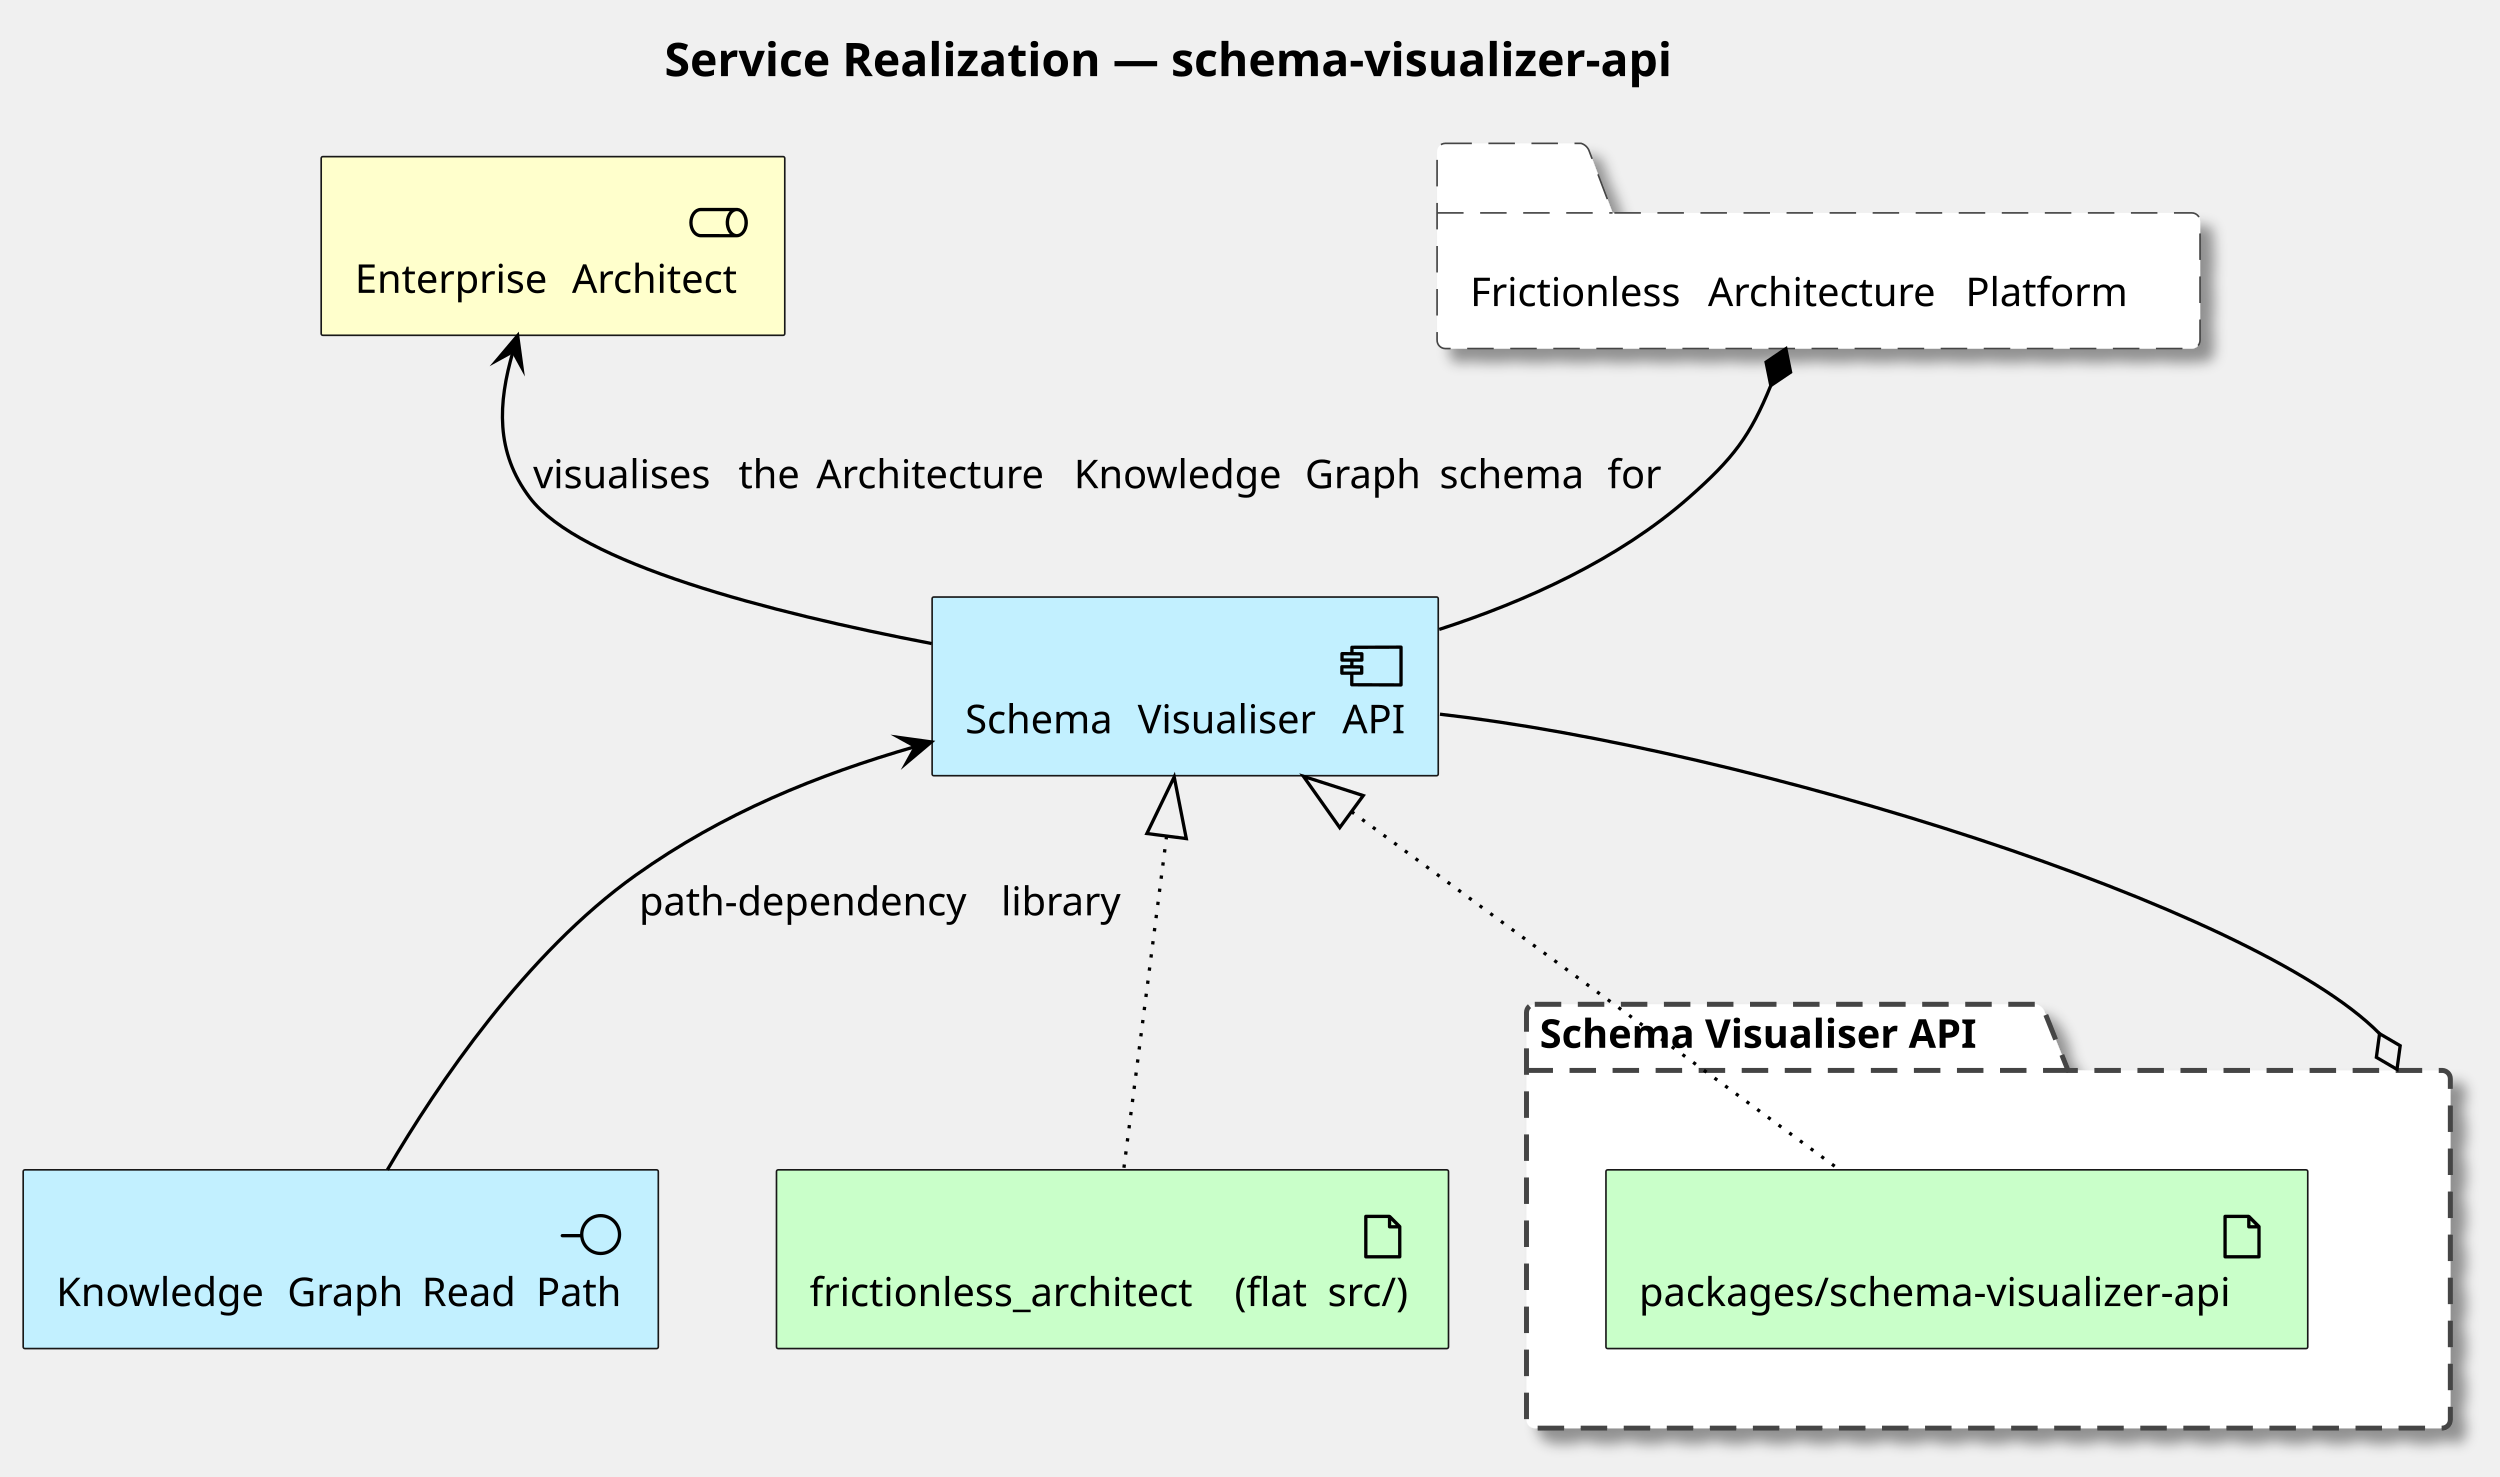
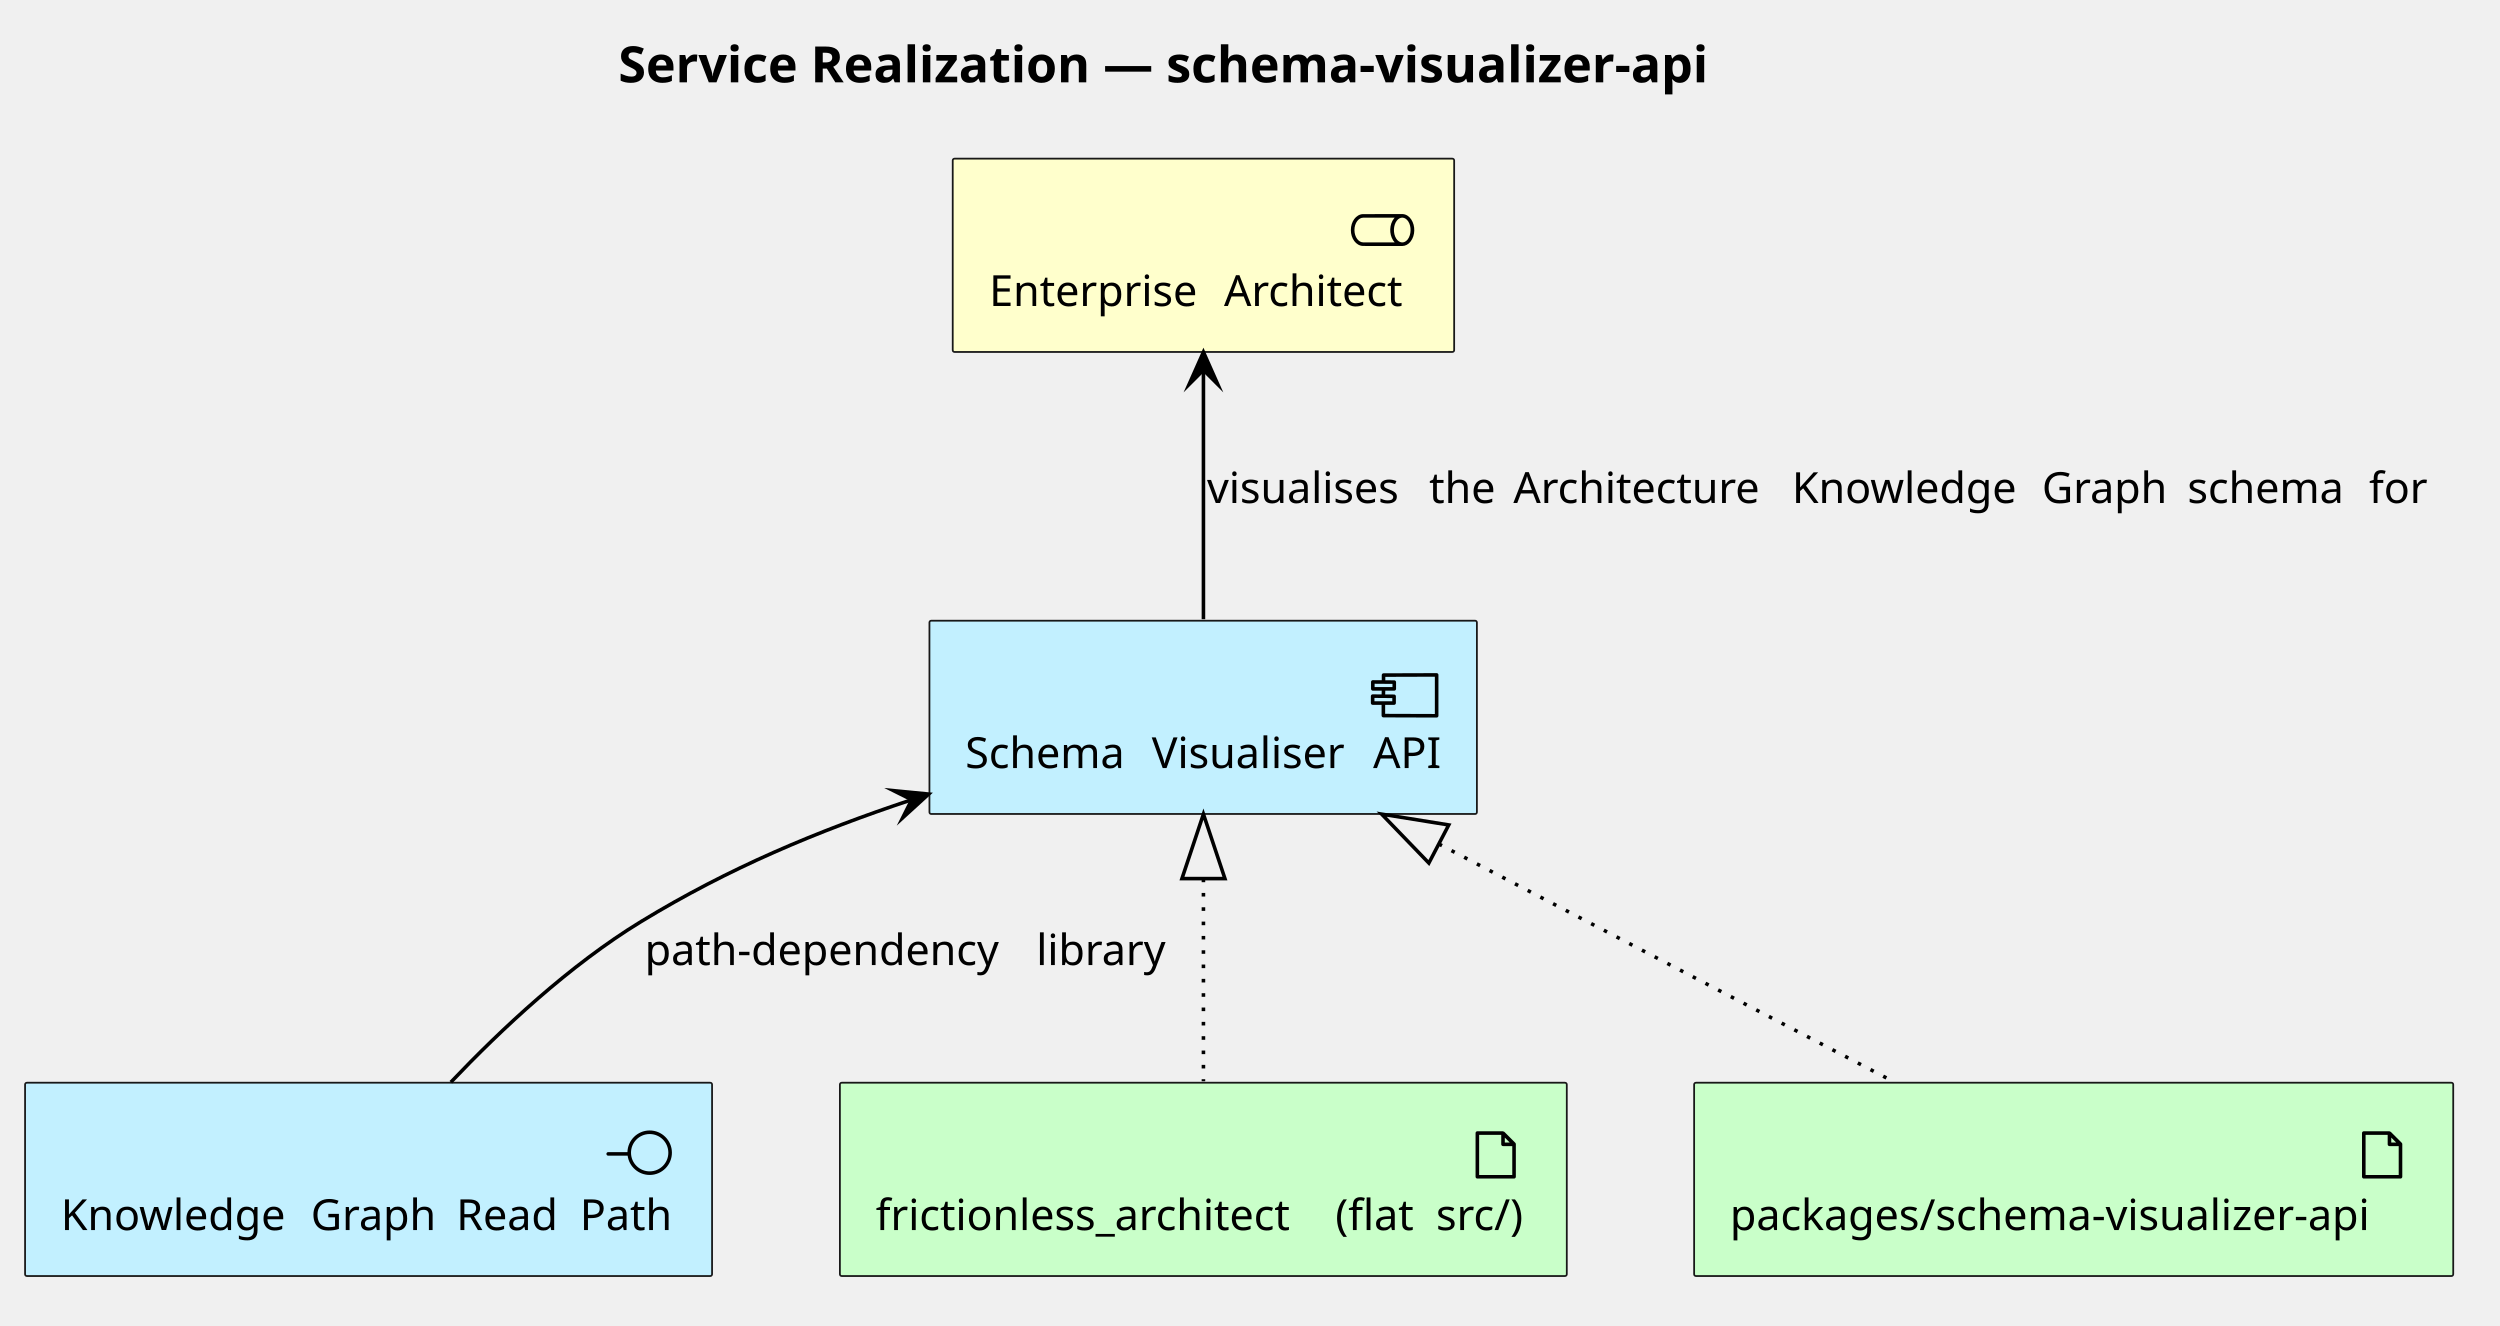
- <svg xmlns="http://www.w3.org/2000/svg" version="1.1" data-diagram-type="DESCRIPTION" style="width:755px;height:446px;background:#FFFFFF;" width="755px" height="446px" viewBox="0 0 755 446" zoomAndPan="magnify" preserveAspectRatio="none" contentStyleType="text/css">
-   <defs>
-     <filter id="fbr4j15w63si" x="-1" y="-1" width="300%" height="300%">
-       <feGaussianBlur result="blurOut" stdDeviation="2" />
-       <feColorMatrix type="matrix" in="blurOut" result="blurOut2" values="0 0 0 0 0 0 0 0 0 0 0 0 0 0 0 0 0 0 .4 0" />
-       <feOffset result="blurOut3" in="blurOut2" dx="4" dy="4" />
-       <feBlend in="SourceGraphic" in2="blurOut3" mode="normal" />
-     </filter>
-   </defs>
+ <svg xmlns="http://www.w3.org/2000/svg" version="1.1" data-diagram-type="DESCRIPTION" style="width:698px;height:370px;background:#FFFFFF;" width="698px" height="370px" viewBox="0 0 698 370" zoomAndPan="magnify" preserveAspectRatio="none" contentStyleType="text/css">
+   <defs />
  <g font-family="sans-serif" lengthAdjust="spacing">
    <g class="title" data-source-line="4">
-       <text x="200.675" y="22.995" fill="#000" font-size="14" textLength="346.65" font-weight="700">Service Realization — schema-visualizer-api</text>
+       <text x="172.646" y="22.995" fill="#000" font-size="14" textLength="346.65" font-weight="700">Service Realization — schema-visualizer-api</text>
    </g>
-     <g class="cluster" data-qualified-name="e_idfebc823b192757" id="ent0006" data-source-line="340">
-       <path d="M463.5,303.297 L615.051,303.297 A3.75,3.75 0 0 1 617.551,305.797 L624.551,323.266 L737.5,323.266 A2.5,2.5 0 0 1 740,325.766 L740,428.797 A2.5,2.5 0 0 1 737.5,431.297 L463.5,431.297 A2.5,2.5 0 0 1 461,428.797 L461,305.797 A2.5,2.5 0 0 1 463.5,303.297" style="stroke:#444;stroke-width:1.5;stroke-dasharray:8,5;" fill="#FFF" filter="url(#fbr4j15w63si)" />
-       <line x1="461" y1="323.266" x2="624.551" y2="323.266" style="stroke:#444;stroke-width:1.5;stroke-dasharray:8,5;" />
-       <text x="465" y="316.436" fill="#000" font-size="12" textLength="150.551" font-weight="700" font-family="Verdana">Schema Visualiser API</text>
+     <g class="entity" data-qualified-name="e_idd18b3d46fade58" id="ent0001" data-source-line="167">
+       <rect x="259.5" y="173.297" width="152.85" height="53.969" fill="#C2F0FF" style="stroke:#181818;stroke-width:0.5;" rx="0.5" ry="0.5" />
+       <path d="M401.11,187.936 L386.284,187.983 A0.5,0.5 0 0 0 385.784,188.483 L385.784,189.92 L383.296,189.901 A0.5,0.5 0 0 0 382.791,190.401 L382.791,192.336 A0.5,0.5 0 0 0 383.292,192.836 L385.772,192.836 L385.748,193.879 L383.249,193.859 A0.5,0.5 0 0 0 382.745,194.36 L382.745,196.295 A0.5,0.5 0 0 0 383.245,196.795 L385.737,196.795 L385.737,199.797 A0.5,0.5 0 0 0 386.237,200.297 L401.11,200.344 A0.5,0.5 0 0 0 401.612,199.844 L401.612,188.436 A0.5,0.5 0 0 0 401.11,187.936 M400.611,188.938 L400.611,199.342 L386.736,199.299 L386.736,196.795 L389.231,196.795 A0.5,0.5 0 0 0 389.731,196.295 L389.731,194.407 A0.5,0.5 0 0 0 389.234,193.907 L386.748,193.887 L386.772,192.836 L389.277,192.836 A0.5,0.5 0 0 0 389.778,192.336 L389.778,190.447 A0.5,0.5 0 0 0 389.281,189.948 L386.783,189.928 L386.783,188.981 M383.791,190.905 L388.778,190.943 L388.778,191.836 L383.791,191.836 M383.744,194.864 L388.731,194.903 L388.731,195.795 L383.744,195.795" fill="#000" />
+       <text x="269.5" y="214.436" fill="#000" font-size="12" textLength="48.246" font-family="Verdana">Schema</text>
+       <text x="317.746" y="214.436" fill="#000" font-size="12" font-family="Verdana"> </text>
+       <text x="321.561" y="214.436" fill="#000" font-size="12" textLength="57.99" font-family="Verdana">Visualiser</text>
+       <text x="379.551" y="214.436" fill="#000" font-size="12" font-family="Verdana"> </text>
+       <text x="383.365" y="214.436" fill="#000" font-size="12" textLength="18.984" font-family="Verdana">API</text>
    </g>
-     <g class="entity" data-qualified-name="e_idfebc823b192757.e_id11f06faa9d2d5d" id="ent0007" data-source-line="247">
-       <rect x="485" y="353.297" width="211.941" height="53.969" fill="#C9FFC9" style="stroke:#181818;stroke-width:0.5;" rx="0.5" ry="0.5" />
-       <path d="M671.971,366.847 A0.5,0.5 0 0 0 671.471,367.347 L671.471,379.556 A0.5,0.5 0 0 0 671.971,380.056 L682.219,380.056 A0.5,0.5 0 0 0 682.719,379.556 L682.719,370.429 A0.5,0.5 0 0 0 682.573,370.076 L679.493,366.994 A0.5,0.5 0 0 0 679.366,366.968 A0.5,0.5 0 0 0 679.073,366.847 M672.471,367.847 L678.639,367.847 L678.639,370.496 A0.5,0.5 0 0 0 679.139,370.995 L681.719,370.995 L681.719,379.056 L672.471,379.056 M679.639,368.62 L681.012,369.996 L679.639,369.996" fill="#000" />
-       <text x="495" y="394.436" fill="#000" font-size="12" textLength="191.941" font-family="Verdana">packages/schema-visualizer-api</text>
+     <g class="entity" data-qualified-name="e_id0c9a1a2f155254" id="ent0002" data-source-line="173">
+       <rect x="7" y="302.297" width="191.809" height="53.969" fill="#C2F0FF" style="stroke:#181818;stroke-width:0.5;" rx="0.5" ry="0.5" />
+       <path d="M181.304,315.627 C177.965,315.672 175.27,318.359 175.182,321.668 L169.809,321.668 A0.5,0.5 0 0 0 169.309,322.168 A0.5,0.5 0 0 0 169.809,322.668 L175.236,322.668 C175.647,325.727 178.289,328.079 181.452,328.047 C184.871,328.012 187.627,325.203 187.598,321.783 C187.569,318.364 184.766,315.604 181.346,315.627 A0.5,0.5 0 0 0 181.335,315.638 A0.5,0.5 0 0 0 181.304,315.627 M181.327,316.617 A0.5,0.5 0 0 0 181.352,316.627 C184.232,316.607 186.574,318.913 186.598,321.793 C186.623,324.673 184.322,327.018 181.442,327.047 C178.562,327.076 176.213,324.778 176.178,321.899 C176.144,319.019 178.437,316.666 181.317,316.627 A0.5,0.5 0 0 0 181.327,316.617" fill="#000" />
+       <text x="17" y="343.436" fill="#000" font-size="12" textLength="65.965" font-family="Verdana">Knowledge</text>
+       <text x="82.965" y="343.436" fill="#000" font-size="12" font-family="Verdana"> </text>
+       <text x="86.779" y="343.436" fill="#000" font-size="12" textLength="36.809" font-family="Verdana">Graph</text>
+       <text x="123.588" y="343.436" fill="#000" font-size="12" font-family="Verdana"> </text>
+       <text x="127.402" y="343.436" fill="#000" font-size="12" textLength="30.691" font-family="Verdana">Read</text>
+       <text x="158.094" y="343.436" fill="#000" font-size="12" font-family="Verdana"> </text>
+       <text x="161.908" y="343.436" fill="#000" font-size="12" textLength="26.9" font-family="Verdana">Path</text>
    </g>
-     <g class="entity" data-qualified-name="e_id54dd4701dbf151" id="ent0001" data-source-line="340">
-       <path d="M436.5,43.297 L477.5,43.297 A3.75,3.75 0 0 1 480,45.797 L487,64.297 L661.914,64.297 A2.5,2.5 0 0 1 664.414,66.797 L664.414,102.766 A2.5,2.5 0 0 1 661.914,105.266 L436.5,105.266 A2.5,2.5 0 0 1 434,102.766 L434,45.797 A2.5,2.5 0 0 1 436.5,43.297" style="stroke:#444;stroke-width:0.5;stroke-dasharray:8,5;" fill="#FFF" filter="url(#fbr4j15w63si)" />
-       <line x1="434" y1="64.297" x2="487" y2="64.297" style="stroke:#444;stroke-width:0.5;stroke-dasharray:8,5;" />
-       <text x="444" y="92.436" fill="#000" font-size="12" textLength="67.975" font-family="Verdana">Frictionless</text>
-       <text x="511.975" y="92.436" fill="#000" font-size="12" font-family="Verdana"> </text>
-       <text x="515.789" y="92.436" fill="#000" font-size="12" textLength="73.992" font-family="Verdana">Architecture</text>
-       <text x="589.781" y="92.436" fill="#000" font-size="12" font-family="Verdana"> </text>
-       <text x="593.596" y="92.436" fill="#000" font-size="12" textLength="50.818" font-family="Verdana">Platform</text>
+     <g class="entity" data-qualified-name="e_id2b5394f913985a" id="ent0003" data-source-line="117">
+       <rect x="266" y="44.297" width="140" height="53.969" fill="#FFC" style="stroke:#181818;stroke-width:0.5;" rx="0.5" ry="0.5" />
+       <path d="M391.445,59.771 L380.582,59.779 A0.5,0.5 0 0 0 380.572,59.779 C379.584,59.797 378.711,60.346 378.111,61.156 C377.512,61.966 377.159,63.044 377.158,64.224 C377.158,65.404 377.51,66.484 378.109,67.294 C378.709,68.105 379.58,68.654 380.569,68.673 A0.5,0.5 0 0 0 380.578,68.673 A0.5,0.5 0 0 0 380.588,68.673 L391.51,68.683 L391.51,68.682 C392.335,68.68 393.153,68.27 393.77,67.517 A0.5,0.5 0 0 0 393.789,67.453 A0.5,0.5 0 0 0 393.849,67.417 C395.145,65.725 395.21,63.073 394.016,61.269 C393.418,60.367 392.566,59.83 391.668,59.774 C391.615,59.771 391.562,59.772 391.51,59.772 L391.51,59.771 L391.448,59.771 C391.447,59.771 391.445,59.771 391.445,59.771 M391.51,60.77 C391.542,60.77 391.574,60.771 391.606,60.773 C392.153,60.807 392.722,61.125 393.182,61.82 C394.102,63.21 394.037,65.529 393.057,66.808 A0.5,0.5 0 0 0 393.043,66.859 A0.5,0.5 0 0 0 392.996,66.884 C392.534,67.449 392.016,67.685 391.51,67.683 L391.507,67.683 C391.465,67.683 391.422,67.68 391.379,67.677 C390.832,67.63 390.263,67.298 389.81,66.591 C388.904,65.177 389,62.86 389.992,61.607 C390.439,61.043 390.946,60.79 391.442,60.771 L391.51,60.771 M389.391,60.772 C389.329,60.84 389.268,60.912 389.209,60.986 C387.89,62.651 387.796,65.302 388.967,67.13 C389.096,67.332 389.238,67.516 389.39,67.681 L380.588,67.673 L380.588,67.673 C379.956,67.661 379.37,67.317 378.914,66.701 C378.458,66.084 378.158,65.203 378.159,64.224 C378.159,63.245 378.458,62.366 378.914,61.749 C379.37,61.133 379.958,60.79 380.59,60.778" fill="#000" />
+       <text x="276.193" y="85.436" fill="#000" font-size="12" textLength="61.729" font-family="Verdana">Enterprise</text>
+       <text x="337.922" y="85.436" fill="#000" font-size="12" font-family="Verdana"> </text>
+       <text x="341.736" y="85.436" fill="#000" font-size="12" textLength="54.07" font-family="Verdana">Architect</text>
    </g>
-     <g class="entity" data-qualified-name="e_idd18b3d46fade58" id="ent0002" data-source-line="167">
-       <rect x="281.5" y="180.297" width="152.85" height="53.969" fill="#C2F0FF" style="stroke:#181818;stroke-width:0.5;" rx="0.5" ry="0.5" />
-       <path d="M423.11,194.936 L408.284,194.983 A0.5,0.5 0 0 0 407.784,195.483 L407.784,196.92 L405.296,196.901 A0.5,0.5 0 0 0 404.791,197.401 L404.791,199.336 A0.5,0.5 0 0 0 405.292,199.836 L407.772,199.836 L407.748,200.879 L405.249,200.859 A0.5,0.5 0 0 0 404.745,201.36 L404.745,203.295 A0.5,0.5 0 0 0 405.245,203.795 L407.737,203.795 L407.737,206.797 A0.5,0.5 0 0 0 408.237,207.297 L423.11,207.344 A0.5,0.5 0 0 0 423.612,206.844 L423.612,195.436 A0.5,0.5 0 0 0 423.11,194.936 M422.611,195.938 L422.611,206.342 L408.736,206.299 L408.736,203.795 L411.231,203.795 A0.5,0.5 0 0 0 411.731,203.295 L411.731,201.407 A0.5,0.5 0 0 0 411.234,200.907 L408.748,200.887 L408.772,199.836 L411.277,199.836 A0.5,0.5 0 0 0 411.778,199.336 L411.778,197.447 A0.5,0.5 0 0 0 411.281,196.948 L408.783,196.928 L408.783,195.981 M405.791,197.905 L410.778,197.943 L410.778,198.836 L405.791,198.836 M405.744,201.864 L410.731,201.903 L410.731,202.795 L405.744,202.795" fill="#000" />
-       <text x="291.5" y="221.436" fill="#000" font-size="12" textLength="48.246" font-family="Verdana">Schema</text>
-       <text x="339.746" y="221.436" fill="#000" font-size="12" font-family="Verdana"> </text>
-       <text x="343.561" y="221.436" fill="#000" font-size="12" textLength="57.99" font-family="Verdana">Visualiser</text>
-       <text x="401.551" y="221.436" fill="#000" font-size="12" font-family="Verdana"> </text>
-       <text x="405.365" y="221.436" fill="#000" font-size="12" textLength="18.984" font-family="Verdana">API</text>
+     <g class="entity" data-qualified-name="e_id9b247a70d9f258" id="ent0004" data-source-line="247">
+       <rect x="234.5" y="302.297" width="202.947" height="53.969" fill="#C9FFC9" style="stroke:#181818;stroke-width:0.5;" rx="0.5" ry="0.5" />
+       <path d="M412.477,315.847 A0.5,0.5 0 0 0 411.977,316.347 L411.977,328.556 A0.5,0.5 0 0 0 412.477,329.056 L422.725,329.056 A0.5,0.5 0 0 0 423.225,328.556 L423.225,319.429 A0.5,0.5 0 0 0 423.079,319.076 L419.999,315.994 A0.5,0.5 0 0 0 419.872,315.968 A0.5,0.5 0 0 0 419.579,315.847 M412.977,316.847 L419.145,316.847 L419.145,319.496 A0.5,0.5 0 0 0 419.645,319.995 L422.225,319.995 L422.225,328.056 L412.977,328.056 M420.145,317.62 L421.518,318.996 L420.145,318.996" fill="#000" />
+       <text x="244.5" y="343.436" fill="#000" font-size="12" textLength="124.512" font-family="Verdana">frictionless_architect</text>
+       <text x="369.012" y="343.436" fill="#000" font-size="12" font-family="Verdana"> </text>
+       <text x="372.826" y="343.436" fill="#000" font-size="12" textLength="24.299" font-family="Verdana">(flat</text>
+       <text x="397.125" y="343.436" fill="#000" font-size="12" font-family="Verdana"> </text>
+       <text x="400.939" y="343.436" fill="#000" font-size="12" textLength="26.508" font-family="Verdana">src/)</text>
    </g>
-     <g class="entity" data-qualified-name="e_id0c9a1a2f155254" id="ent0003" data-source-line="173">
-       <rect x="7" y="353.297" width="191.809" height="53.969" fill="#C2F0FF" style="stroke:#181818;stroke-width:0.5;" rx="0.5" ry="0.5" />
-       <path d="M181.304,366.627 C177.965,366.672 175.27,369.359 175.182,372.668 L169.809,372.668 A0.5,0.5 0 0 0 169.309,373.168 A0.5,0.5 0 0 0 169.809,373.668 L175.236,373.668 C175.647,376.727 178.289,379.079 181.452,379.047 C184.871,379.012 187.627,376.203 187.598,372.783 C187.569,369.364 184.766,366.604 181.346,366.627 A0.5,0.5 0 0 0 181.335,366.638 A0.5,0.5 0 0 0 181.304,366.627 M181.327,367.617 A0.5,0.5 0 0 0 181.352,367.627 C184.232,367.607 186.574,369.913 186.598,372.793 C186.623,375.673 184.322,378.018 181.442,378.047 C178.562,378.076 176.213,375.778 176.178,372.899 C176.144,370.019 178.437,367.666 181.317,367.627 A0.5,0.5 0 0 0 181.327,367.617" fill="#000" />
-       <text x="17" y="394.436" fill="#000" font-size="12" textLength="65.965" font-family="Verdana">Knowledge</text>
-       <text x="82.965" y="394.436" fill="#000" font-size="12" font-family="Verdana"> </text>
-       <text x="86.779" y="394.436" fill="#000" font-size="12" textLength="36.809" font-family="Verdana">Graph</text>
-       <text x="123.588" y="394.436" fill="#000" font-size="12" font-family="Verdana"> </text>
-       <text x="127.402" y="394.436" fill="#000" font-size="12" textLength="30.691" font-family="Verdana">Read</text>
-       <text x="158.094" y="394.436" fill="#000" font-size="12" font-family="Verdana"> </text>
-       <text x="161.908" y="394.436" fill="#000" font-size="12" textLength="26.9" font-family="Verdana">Path</text>
+     <g class="entity" data-qualified-name="e_id11f06faa9d2d5d" id="ent0005" data-source-line="247">
+       <rect x="473" y="302.297" width="211.941" height="53.969" fill="#C9FFC9" style="stroke:#181818;stroke-width:0.5;" rx="0.5" ry="0.5" />
+       <path d="M659.971,315.847 A0.5,0.5 0 0 0 659.471,316.347 L659.471,328.556 A0.5,0.5 0 0 0 659.971,329.056 L670.219,329.056 A0.5,0.5 0 0 0 670.719,328.556 L670.719,319.429 A0.5,0.5 0 0 0 670.573,319.076 L667.493,315.994 A0.5,0.5 0 0 0 667.366,315.968 A0.5,0.5 0 0 0 667.073,315.847 M660.471,316.847 L666.639,316.847 L666.639,319.496 A0.5,0.5 0 0 0 667.139,319.995 L669.719,319.995 L669.719,328.056 L660.471,328.056 M667.639,317.62 L669.012,318.996 L667.639,318.996" fill="#000" />
+       <text x="483" y="343.436" fill="#000" font-size="12" textLength="191.941" font-family="Verdana">packages/schema-visualizer-api</text>
    </g>
-     <g class="entity" data-qualified-name="e_id2b5394f913985a" id="ent0004" data-source-line="117">
-       <rect x="97" y="47.297" width="140" height="53.969" fill="#FFC" style="stroke:#181818;stroke-width:0.5;" rx="0.5" ry="0.5" />
-       <path d="M222.445,62.771 L211.582,62.779 A0.5,0.5 0 0 0 211.572,62.779 C210.584,62.797 209.711,63.346 209.111,64.156 C208.512,64.966 208.159,66.044 208.158,67.224 C208.158,68.404 208.51,69.484 209.109,70.294 C209.709,71.105 210.58,71.654 211.569,71.673 A0.5,0.5 0 0 0 211.578,71.673 A0.5,0.5 0 0 0 211.588,71.673 L222.51,71.683 L222.51,71.682 C223.335,71.68 224.153,71.27 224.77,70.517 A0.5,0.5 0 0 0 224.789,70.453 A0.5,0.5 0 0 0 224.849,70.417 C226.145,68.725 226.21,66.073 225.016,64.269 C224.418,63.367 223.566,62.83 222.668,62.774 C222.615,62.771 222.562,62.772 222.51,62.772 L222.51,62.771 L222.448,62.771 C222.447,62.771 222.445,62.771 222.445,62.771 M222.51,63.77 C222.542,63.77 222.574,63.771 222.606,63.773 C223.153,63.807 223.722,64.125 224.182,64.82 C225.102,66.21 225.037,68.529 224.057,69.808 A0.5,0.5 0 0 0 224.043,69.859 A0.5,0.5 0 0 0 223.996,69.884 C223.534,70.449 223.016,70.685 222.51,70.683 L222.507,70.683 C222.465,70.683 222.421,70.68 222.379,70.677 C221.832,70.63 221.263,70.298 220.81,69.591 C219.904,68.177 220,65.86 220.992,64.607 C221.439,64.043 221.946,63.79 222.442,63.771 L222.51,63.771 M220.391,63.772 C220.329,63.84 220.268,63.912 220.209,63.986 C218.89,65.651 218.796,68.302 219.967,70.13 C220.096,70.332 220.238,70.516 220.39,70.681 L211.588,70.673 L211.588,70.673 C210.956,70.661 210.37,70.317 209.914,69.701 C209.458,69.084 209.158,68.203 209.159,67.224 C209.159,66.245 209.458,65.366 209.914,64.749 C210.37,64.133 210.958,63.79 211.59,63.778" fill="#000" />
-       <text x="107.193" y="88.436" fill="#000" font-size="12" textLength="61.729" font-family="Verdana">Enterprise</text>
-       <text x="168.922" y="88.436" fill="#000" font-size="12" font-family="Verdana"> </text>
-       <text x="172.736" y="88.436" fill="#000" font-size="12" textLength="54.07" font-family="Verdana">Architect</text>
+     <g class="link" data-entity-1="ent0001" data-entity-2="ent0002" id="lnk7" data-source-line="349" data-link-type="dependency">
+       <path d="M254.546,223.286 C228.046,232.106 203.59,242.317 179,257.297 C159.11,269.417 139.96,287.347 125.87,302.157" style="stroke:#000;stroke-width:1;" fill="none" id="e_idd18b3d46fade58-backto-e_id0c9a1a2f155254" />
+       <polygon points="259.29,221.707,249.487,220.754,254.546,223.286,252.014,228.344,259.29,221.707" fill="#000" style="stroke:#000;stroke-width:1;stroke-linejoin:miter;stroke-miterlimit:10;" />
+       <text x="180" y="269.436" fill="#000" font-size="12" textLength="105.521" font-family="Verdana">path-dependency</text>
+       <text x="285.521" y="269.436" fill="#000" font-size="12" font-family="Verdana"> </text>
+       <text x="289.336" y="269.436" fill="#000" font-size="12" textLength="38.607" font-family="Verdana">library</text>
    </g>
-     <g class="entity" data-qualified-name="e_id9b247a70d9f258" id="ent0005" data-source-line="247">
-       <rect x="234.5" y="353.297" width="202.947" height="53.969" fill="#C9FFC9" style="stroke:#181818;stroke-width:0.5;" rx="0.5" ry="0.5" />
-       <path d="M412.477,366.847 A0.5,0.5 0 0 0 411.977,367.347 L411.977,379.556 A0.5,0.5 0 0 0 412.477,380.056 L422.725,380.056 A0.5,0.5 0 0 0 423.225,379.556 L423.225,370.429 A0.5,0.5 0 0 0 423.079,370.076 L419.999,366.994 A0.5,0.5 0 0 0 419.872,366.968 A0.5,0.5 0 0 0 419.579,366.847 M412.977,367.847 L419.145,367.847 L419.145,370.496 A0.5,0.5 0 0 0 419.645,370.995 L422.225,370.995 L422.225,379.056 L412.977,379.056 M420.145,368.62 L421.518,369.996 L420.145,369.996" fill="#000" />
-       <text x="244.5" y="394.436" fill="#000" font-size="12" textLength="124.512" font-family="Verdana">frictionless_architect</text>
-       <text x="369.012" y="394.436" fill="#000" font-size="12" font-family="Verdana"> </text>
-       <text x="372.826" y="394.436" fill="#000" font-size="12" textLength="24.299" font-family="Verdana">(flat</text>
-       <text x="397.125" y="394.436" fill="#000" font-size="12" font-family="Verdana"> </text>
-       <text x="400.939" y="394.436" fill="#000" font-size="12" textLength="26.508" font-family="Verdana">src/)</text>
+     <g class="link" data-entity-1="ent0001" data-entity-2="ent0004" id="lnk9" data-source-line="349" data-link-type="extension">
+       <path d="M336,245.307 C336,267.077 336,280.007 336,301.887" style="stroke:#000;stroke-width:1;stroke-dasharray:1,3;" fill="none" id="e_idd18b3d46fade58-backto-e_id9b247a70d9f258" />
+       <polygon points="336,227.307,330,245.307,342,245.307,336,227.307" fill="none" style="stroke:#000;stroke-width:1;stroke-linejoin:miter;stroke-miterlimit:10;" />
+       <text x="337" y="269.436" fill="#000" font-size="12" font-family="Verdana"> </text>
    </g>
-     <g class="link" data-entity-1="ent0001" data-entity-2="ent0002" id="lnk8" data-source-line="349" data-link-type="composition">
-       <path d="M534.782,116.432 C528.532,131.692 523.55,138.367 510,150.297 C488.79,168.977 460.81,181.627 434.64,190.087" style="stroke:#000;stroke-width:1;" fill="none" id="e_id54dd4701dbf151-backto-e_idd18b3d46fade58" />
-       <polygon points="539.33,105.327,533.354,109.363,534.782,116.432,540.758,112.395,539.33,105.327" fill="#000" style="stroke:#000;stroke-width:1;stroke-linejoin:miter;stroke-miterlimit:10;" />
-       <text x="523" y="147.436" fill="#000" font-size="12" font-family="Verdana"> </text>
+     <g class="link" data-entity-1="ent0001" data-entity-2="ent0005" id="lnk11" data-source-line="349" data-link-type="extension">
+       <path d="M401.714,235.642 C443.514,257.482 487,280.217 528.89,302.107" style="stroke:#000;stroke-width:1;stroke-dasharray:1,3;" fill="none" id="e_idd18b3d46fade58-backto-e_id11f06faa9d2d5d" />
+       <polygon points="385.76,227.307,398.935,240.96,404.492,230.325,385.76,227.307" fill="none" style="stroke:#000;stroke-width:1;stroke-linejoin:miter;stroke-miterlimit:10;" />
+       <text x="466" y="269.436" fill="#000" font-size="12" font-family="Verdana"> </text>
    </g>
-     <g class="link" data-entity-1="ent0002" data-entity-2="ent0003" id="lnk10" data-source-line="349" data-link-type="dependency">
-       <path d="M276.476,225.455 C246.746,234.045 218.39,245.507 192,264.297 C158.89,287.877 132.22,327.277 116.99,353.277" style="stroke:#000;stroke-width:1;" fill="none" id="e_idd18b3d46fade58-backto-e_id0c9a1a2f155254" />
-       <polygon points="281.28,224.067,271.523,222.722,276.476,225.455,273.744,230.408,281.28,224.067" fill="#000" style="stroke:#000;stroke-width:1;stroke-linejoin:miter;stroke-miterlimit:10;" />
-       <text x="193" y="276.436" fill="#000" font-size="12" textLength="105.521" font-family="Verdana">path-dependency</text>
-       <text x="298.521" y="276.436" fill="#000" font-size="12" font-family="Verdana"> </text>
-       <text x="302.336" y="276.436" fill="#000" font-size="12" textLength="38.607" font-family="Verdana">library</text>
-     </g>
-     <g class="link" data-entity-1="ent0002" data-entity-2="ent0005" id="lnk12" data-source-line="349" data-link-type="extension">
-       <path d="M352.311,252.489 C348.161,284.719 343.49,321.087 339.36,353.207" style="stroke:#000;stroke-width:1;stroke-dasharray:1,3;" fill="none" id="e_idd18b3d46fade58-backto-e_id9b247a70d9f258" />
-       <polygon points="354.61,234.637,346.36,251.723,358.262,253.256,354.61,234.637" fill="none" style="stroke:#000;stroke-width:1;stroke-linejoin:miter;stroke-miterlimit:10;" />
-       <text x="352" y="276.436" fill="#000" font-size="12" font-family="Verdana"> </text>
-     </g>
-     <g class="link" data-entity-1="ent0002" data-entity-2="ent0007" id="lnk14" data-source-line="349" data-link-type="extension">
-       <path d="M408.152,245.106 C452.002,277.286 511.51,320.957 555.36,353.147" style="stroke:#000;stroke-width:1;stroke-dasharray:1,3;" fill="none" id="e_idd18b3d46fade58-backto-e_id11f06faa9d2d5d" />
-       <polygon points="393.64,234.457,404.602,249.944,411.701,240.269,393.64,234.457" fill="none" style="stroke:#000;stroke-width:1;stroke-linejoin:miter;stroke-miterlimit:10;" />
-       <text x="454" y="276.436" fill="#000" font-size="12" font-family="Verdana"> </text>
-     </g>
-     <g class="link" data-entity-1="ent0004" data-entity-2="ent0002" id="lnk16" data-source-line="349" data-link-type="dependency">
-       <path d="M154.933,106.148 C150.373,121.818 149.59,136.527 160,150.297 C175,170.137 232.27,184.957 281.38,194.357" style="stroke:#000;stroke-width:1;" fill="none" id="e_id2b5394f913985a-backto-e_idd18b3d46fade58" />
-       <polygon points="156.33,101.347,149.975,108.871,154.933,106.148,157.656,111.106,156.33,101.347" fill="#000" style="stroke:#000;stroke-width:1;stroke-linejoin:miter;stroke-miterlimit:10;" />
-       <text x="161" y="147.436" fill="#000" font-size="12" textLength="58.201" font-family="Verdana">visualises</text>
-       <text x="219.201" y="147.436" fill="#000" font-size="12" font-family="Verdana"> </text>
-       <text x="223.016" y="147.436" fill="#000" font-size="12" textLength="19.693" font-family="Verdana">the</text>
-       <text x="242.709" y="147.436" fill="#000" font-size="12" font-family="Verdana"> </text>
-       <text x="246.523" y="147.436" fill="#000" font-size="12" textLength="73.992" font-family="Verdana">Architecture</text>
-       <text x="320.516" y="147.436" fill="#000" font-size="12" font-family="Verdana"> </text>
-       <text x="324.33" y="147.436" fill="#000" font-size="12" textLength="65.965" font-family="Verdana">Knowledge</text>
-       <text x="390.295" y="147.436" fill="#000" font-size="12" font-family="Verdana"> </text>
-       <text x="394.109" y="147.436" fill="#000" font-size="12" textLength="36.809" font-family="Verdana">Graph</text>
-       <text x="430.918" y="147.436" fill="#000" font-size="12" font-family="Verdana"> </text>
-       <text x="434.732" y="147.436" fill="#000" font-size="12" textLength="46.881" font-family="Verdana">schema</text>
-       <text x="481.613" y="147.436" fill="#000" font-size="12" font-family="Verdana"> </text>
-       <text x="485.428" y="147.436" fill="#000" font-size="12" textLength="16.5" font-family="Verdana">for</text>
-     </g>
-     <g class="link" data-entity-1="ent0006" data-entity-2="ent0002" id="lnk17" data-source-line="349" data-link-type="aggregation">
-       <path d="M718.628,312.168 C680.468,273.428 527.32,226.177 434.87,215.687" style="stroke:#000;stroke-width:1;" fill="none" id="e_idfebc823b192757-backto-e_idd18b3d46fade58" />
-       <polygon points="723.89,322.953,724.854,315.807,718.628,312.168,717.664,319.314,723.89,322.953" fill="none" style="stroke:#000;stroke-width:1;stroke-linejoin:miter;stroke-miterlimit:10;" />
-       <text x="701" y="276.436" fill="#000" font-size="12" font-family="Verdana"> </text>
+     <g class="link" data-entity-1="ent0003" data-entity-2="ent0001" id="lnk13" data-source-line="349" data-link-type="dependency">
+       <path d="M336,103.307 C336,125.077 336,151.007 336,172.887" style="stroke:#000;stroke-width:1;" fill="none" id="e_id2b5394f913985a-backto-e_idd18b3d46fade58" />
+       <polygon points="336,98.307,332,107.307,336,103.307,340,107.307,336,98.307" fill="#000" style="stroke:#000;stroke-width:1;stroke-linejoin:miter;stroke-miterlimit:10;" />
+       <text x="337" y="140.436" fill="#000" font-size="12" textLength="58.201" font-family="Verdana">visualises</text>
+       <text x="395.201" y="140.436" fill="#000" font-size="12" font-family="Verdana"> </text>
+       <text x="399.016" y="140.436" fill="#000" font-size="12" textLength="19.693" font-family="Verdana">the</text>
+       <text x="418.709" y="140.436" fill="#000" font-size="12" font-family="Verdana"> </text>
+       <text x="422.523" y="140.436" fill="#000" font-size="12" textLength="73.992" font-family="Verdana">Architecture</text>
+       <text x="496.516" y="140.436" fill="#000" font-size="12" font-family="Verdana"> </text>
+       <text x="500.33" y="140.436" fill="#000" font-size="12" textLength="65.965" font-family="Verdana">Knowledge</text>
+       <text x="566.295" y="140.436" fill="#000" font-size="12" font-family="Verdana"> </text>
+       <text x="570.109" y="140.436" fill="#000" font-size="12" textLength="36.809" font-family="Verdana">Graph</text>
+       <text x="606.918" y="140.436" fill="#000" font-size="12" font-family="Verdana"> </text>
+       <text x="610.732" y="140.436" fill="#000" font-size="12" textLength="46.881" font-family="Verdana">schema</text>
+       <text x="657.613" y="140.436" fill="#000" font-size="12" font-family="Verdana"> </text>
+       <text x="661.428" y="140.436" fill="#000" font-size="12" textLength="16.5" font-family="Verdana">for</text>
    </g>
  </g>
</svg>
